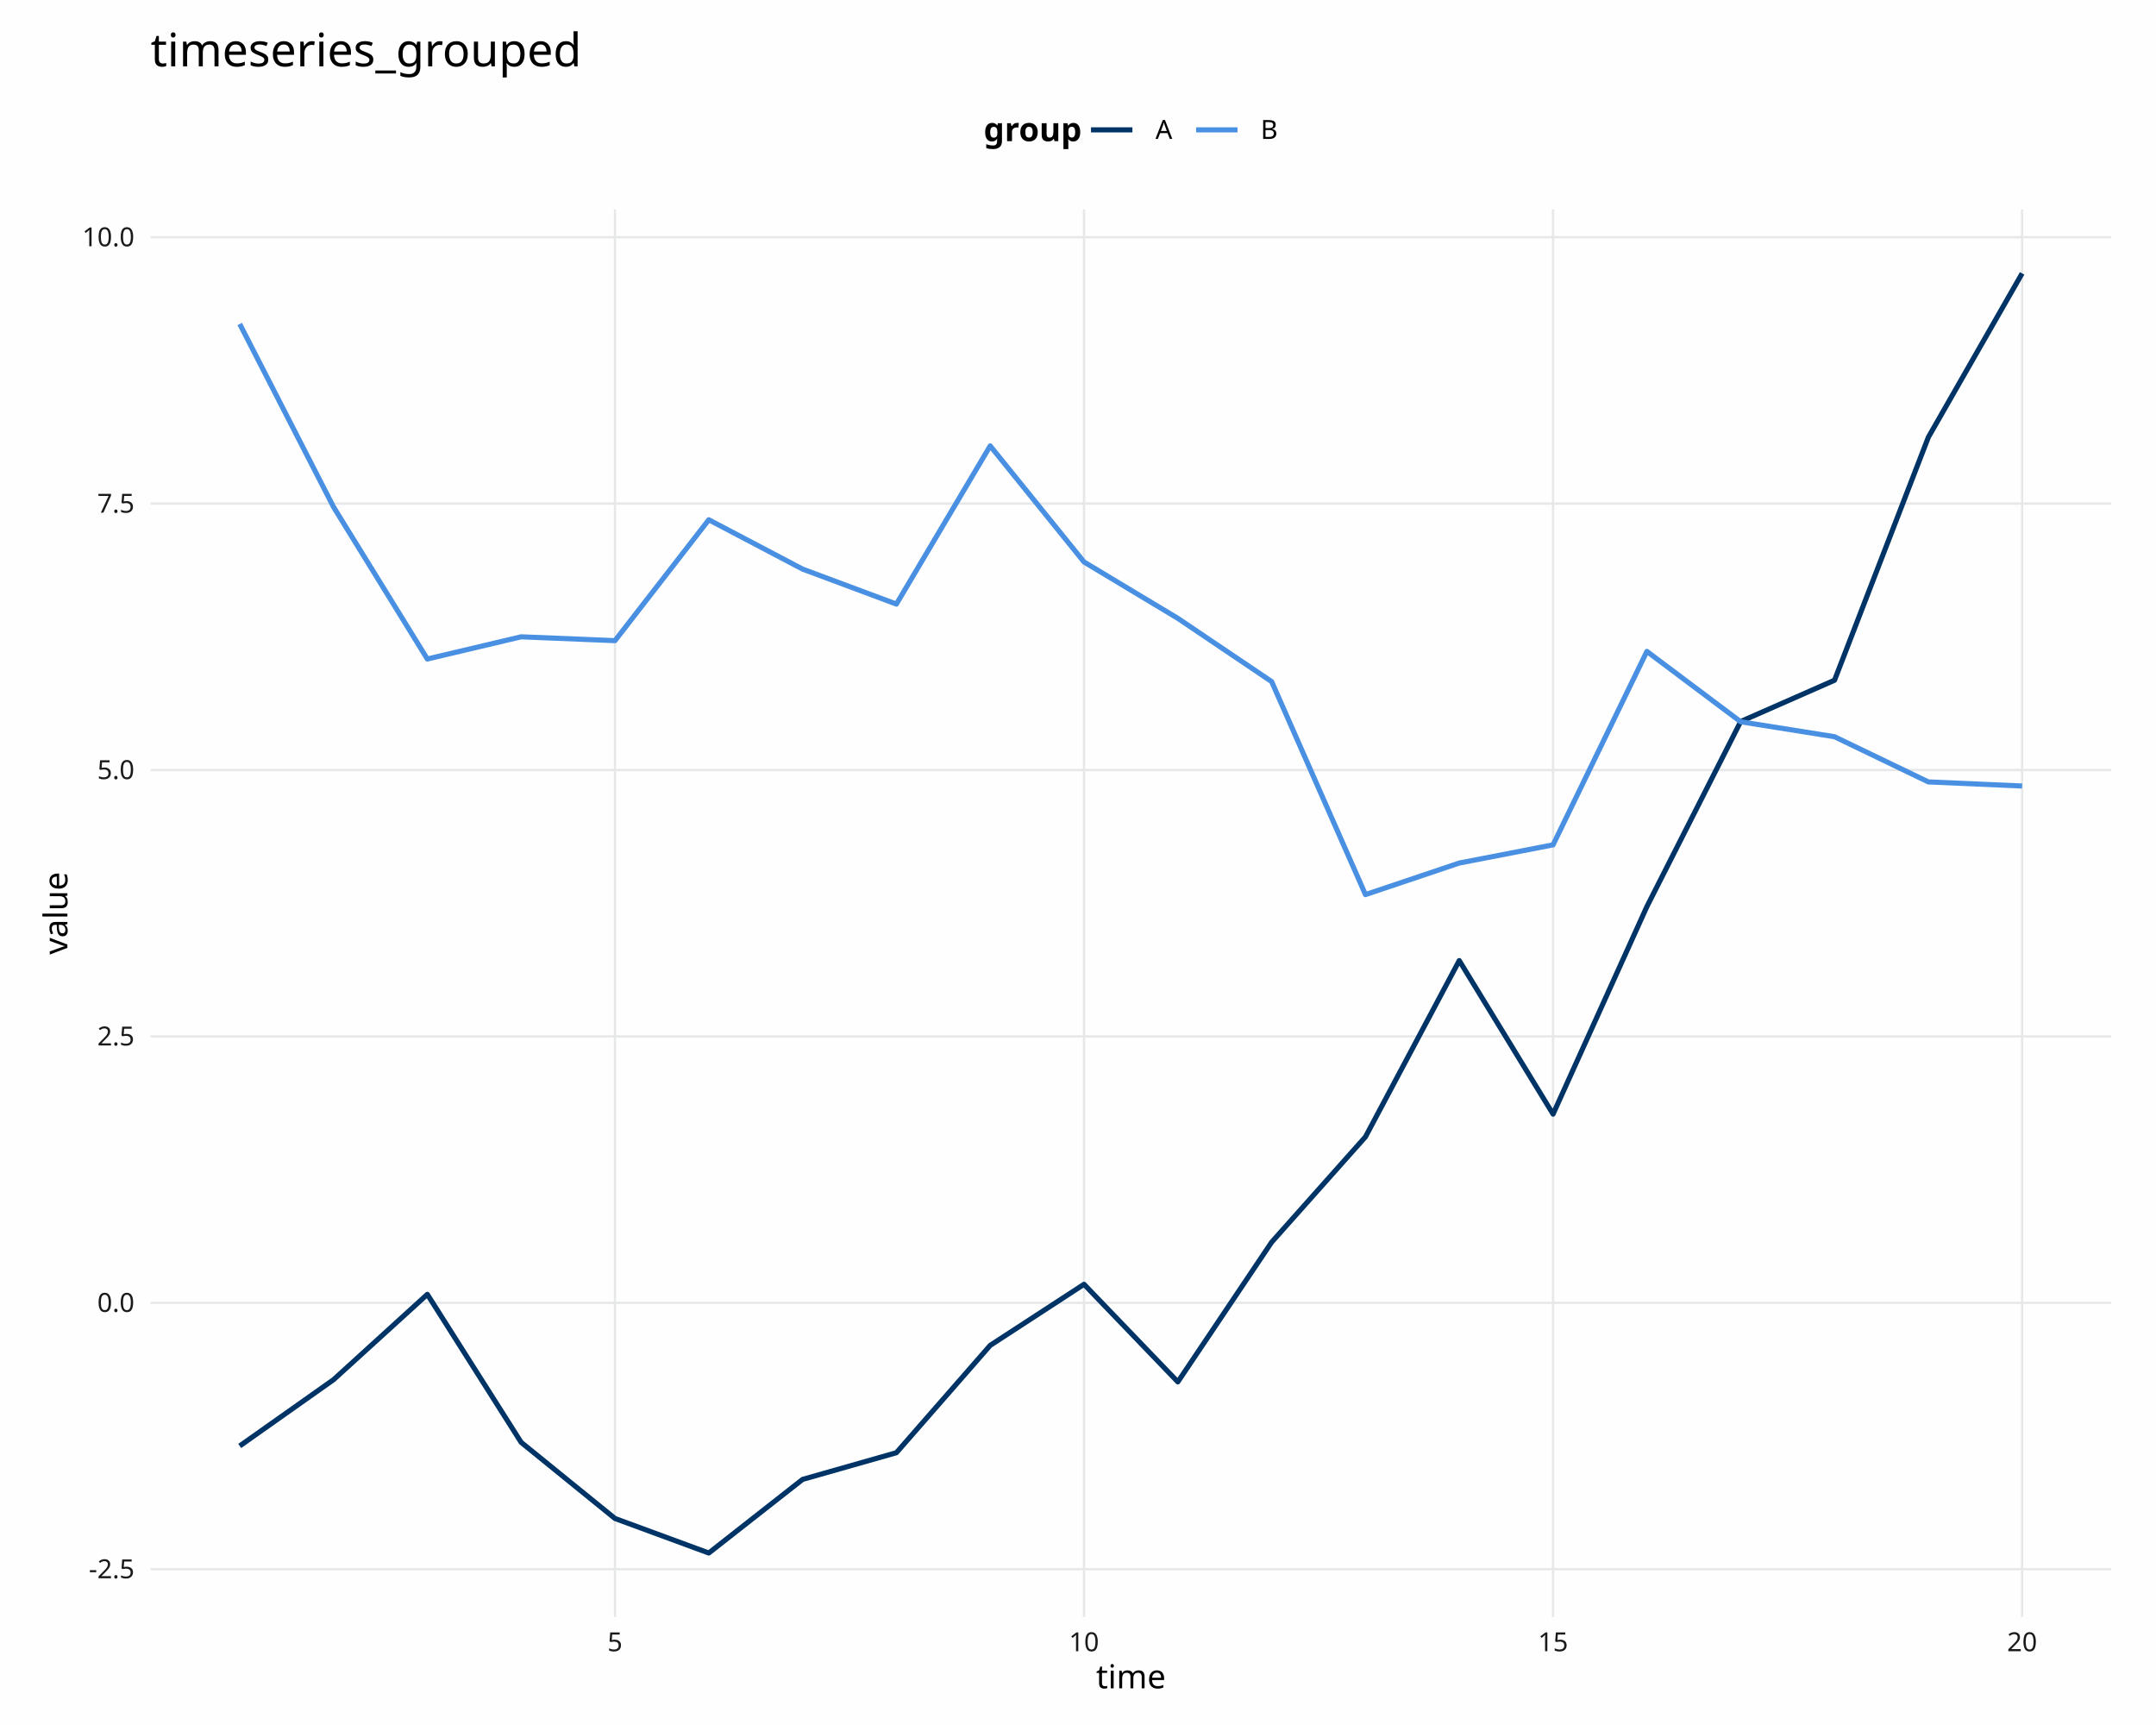
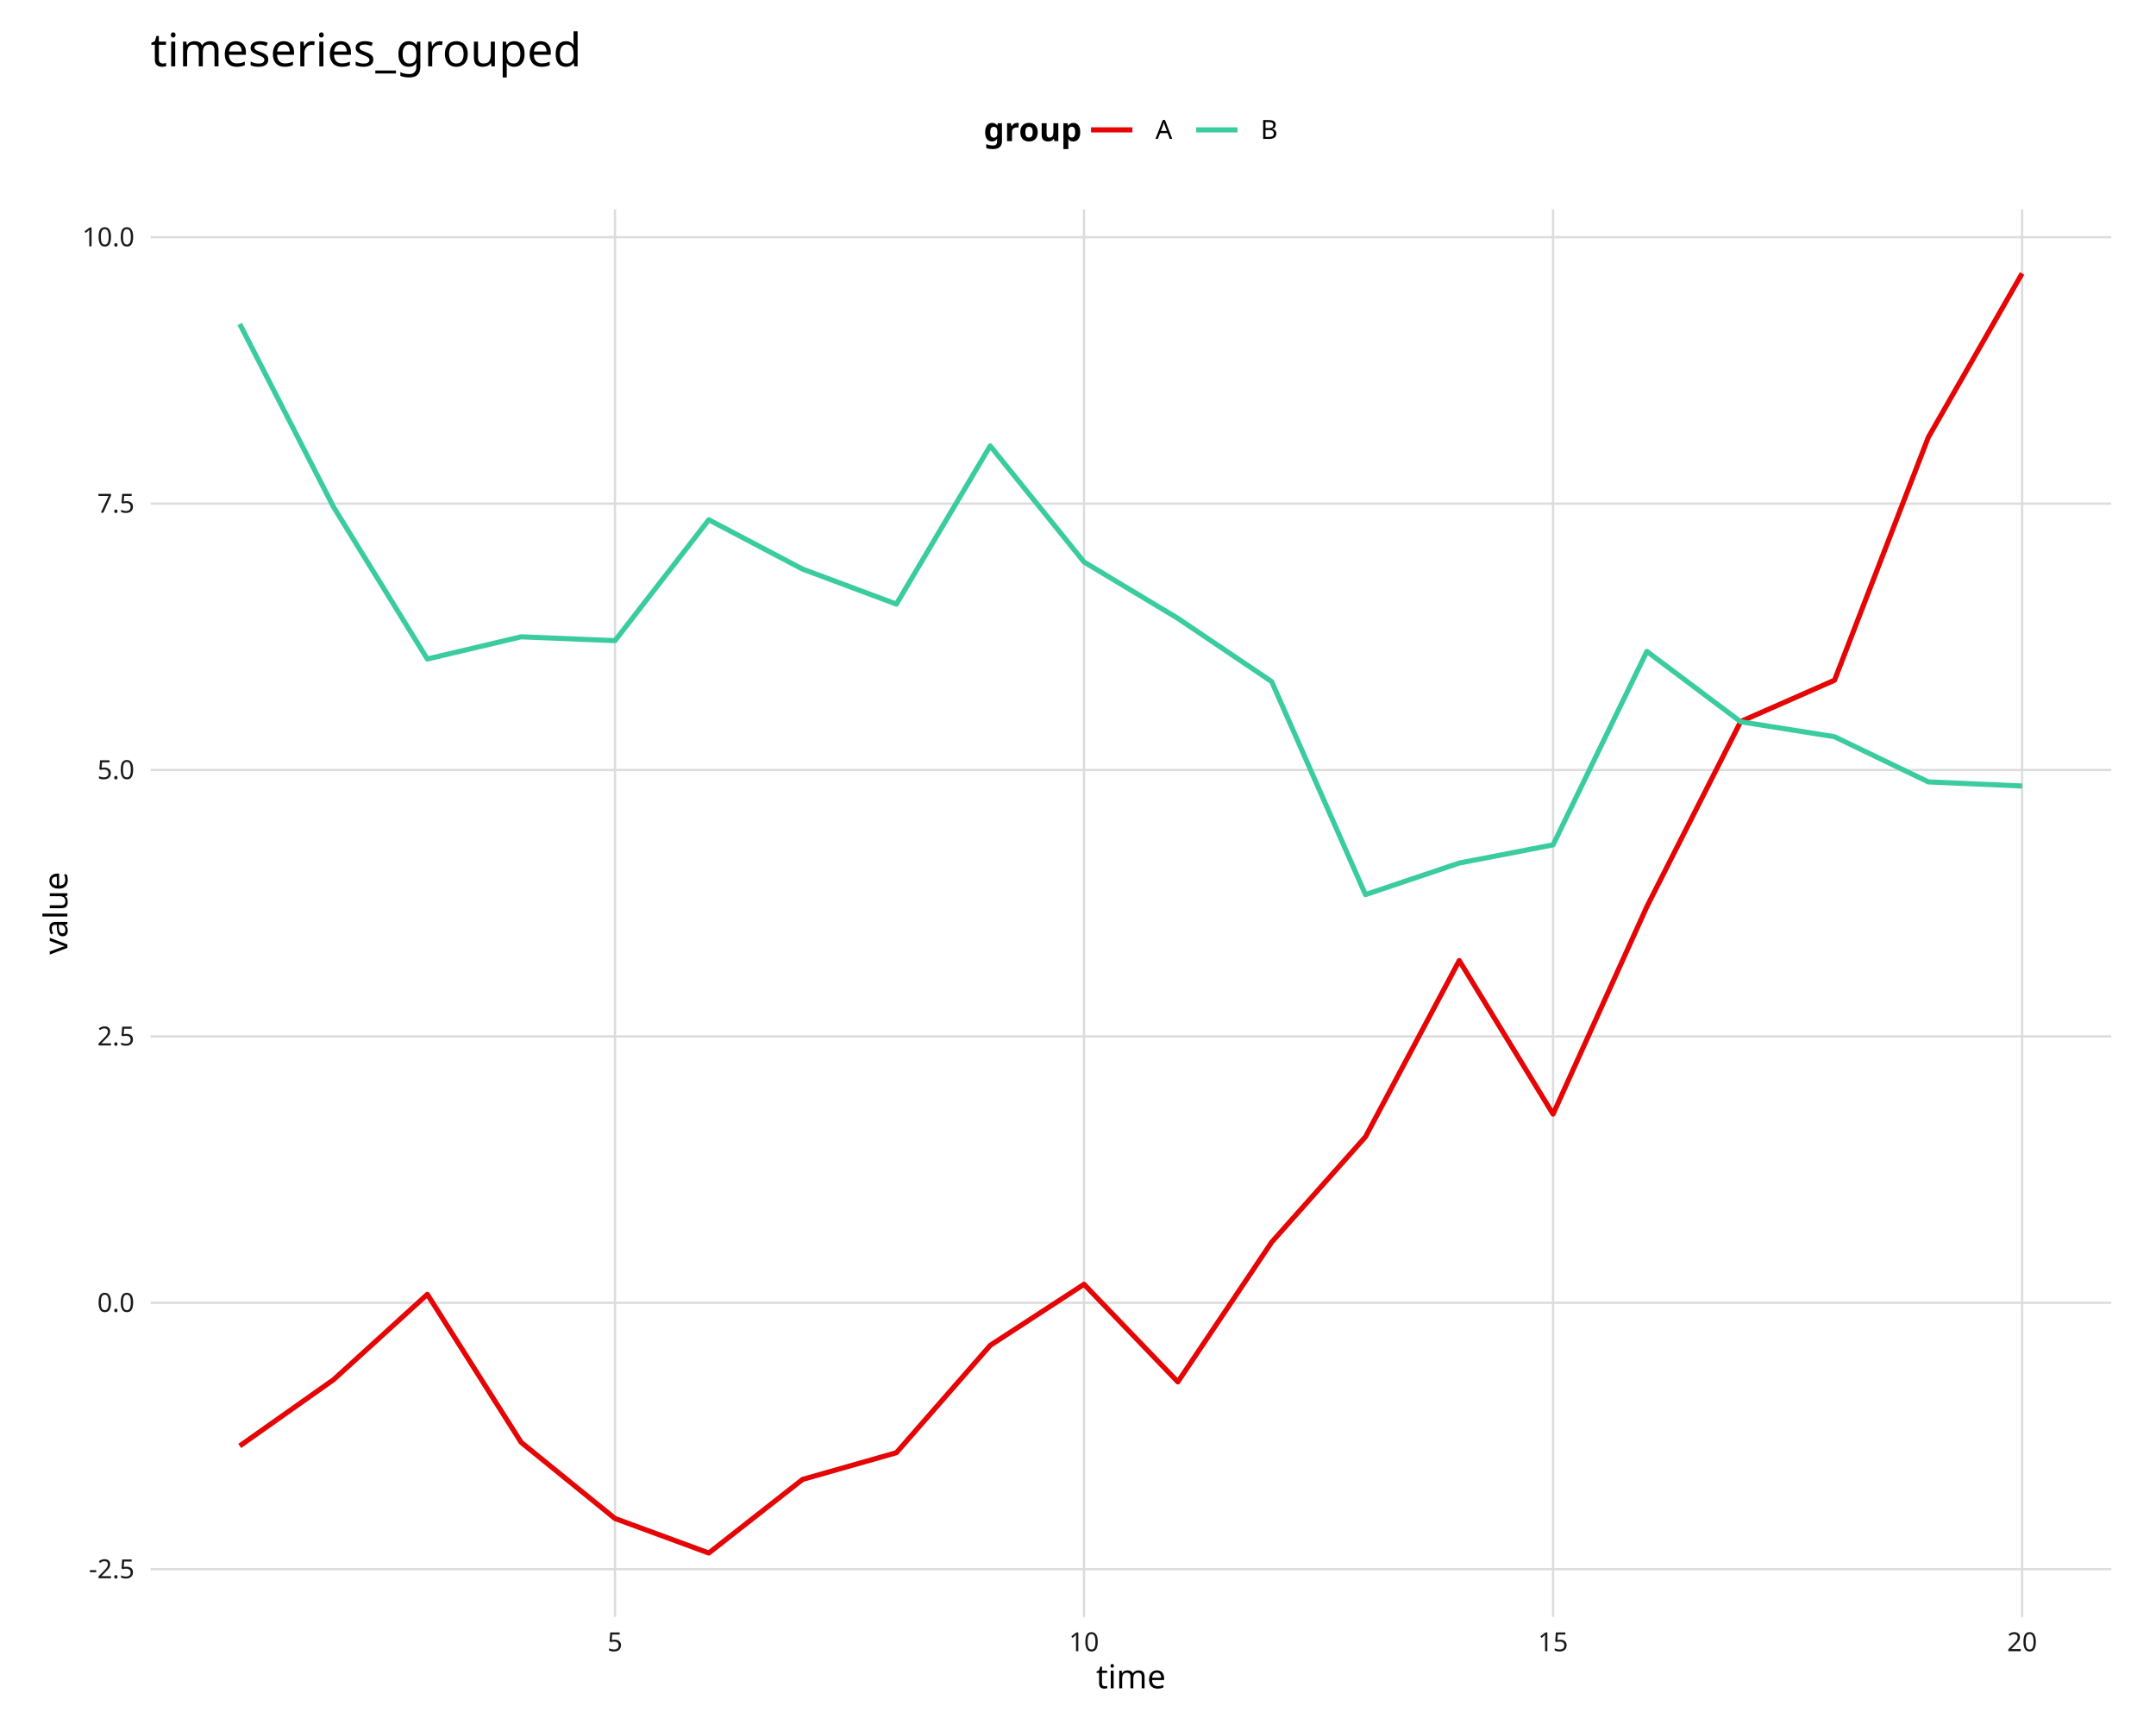
<svg xmlns="http://www.w3.org/2000/svg" class="svglite" data-engine-version="2.0" width="720.00pt" height="576.00pt" viewBox="0 0 720.00 576.00">
  <defs>
    <style type="text/css">
    .svglite line, .svglite polyline, .svglite polygon, .svglite path, .svglite rect, .svglite circle {
      fill: none;
      stroke: #000000;
      stroke-linecap: round;
      stroke-linejoin: round;
      stroke-miterlimit: 10.00;
    }
  </style>
  </defs>
  <rect width="100%" height="100%" style="stroke: none; fill: #FFFFFF;" />
  <defs>
    <clipPath id="cpMC4wMHw3MjAuMDB8MC4wMHw1NzYuMDA=">
      <rect x="0.00" y="0.00" width="720.00" height="576.00" />
    </clipPath>
  </defs>
  <g clip-path="url(#cpMC4wMHw3MjAuMDB8MC4wMHw1NzYuMDA=)">
-     <rect x="0.00" y="0.00" width="720.00" height="576.00" style="stroke-width: 1.16; stroke: none; fill: #FEFEFE;" />
+     <rect x="0.00" y="0.00" width="720.00" height="576.00" style="stroke-width: 1.16; stroke: none; fill: #FFFFFF;" />
  </g>
  <defs>
    <clipPath id="cpNTAuMjl8NzA1LjA2fDY5LjkzfDUzOS45Mw==">
      <rect x="50.29" y="69.93" width="654.76" height="470.00" />
    </clipPath>
  </defs>
  <g clip-path="url(#cpNTAuMjl8NzA1LjA2fDY5LjkzfDUzOS45Mw==)">
-     <polyline points="50.29,523.97 705.06,523.97 " style="stroke-width: 0.75; stroke: #E6E7E8; stroke-linecap: butt;" />
-     <polyline points="50.29,435.02 705.06,435.02 " style="stroke-width: 0.75; stroke: #E6E7E8; stroke-linecap: butt;" />
-     <polyline points="50.29,346.07 705.06,346.07 " style="stroke-width: 0.75; stroke: #E6E7E8; stroke-linecap: butt;" />
-     <polyline points="50.29,257.11 705.06,257.11 " style="stroke-width: 0.75; stroke: #E6E7E8; stroke-linecap: butt;" />
-     <polyline points="50.29,168.16 705.06,168.16 " style="stroke-width: 0.75; stroke: #E6E7E8; stroke-linecap: butt;" />
-     <polyline points="50.29,79.21 705.06,79.21 " style="stroke-width: 0.75; stroke: #E6E7E8; stroke-linecap: butt;" />
-     <polyline points="205.37,539.93 205.37,69.93 " style="stroke-width: 0.75; stroke: #E6E7E8; stroke-linecap: butt;" />
-     <polyline points="362.01,539.93 362.01,69.93 " style="stroke-width: 0.75; stroke: #E6E7E8; stroke-linecap: butt;" />
-     <polyline points="518.65,539.93 518.65,69.93 " style="stroke-width: 0.75; stroke: #E6E7E8; stroke-linecap: butt;" />
-     <polyline points="675.29,539.93 675.29,69.93 " style="stroke-width: 0.75; stroke: #E6E7E8; stroke-linecap: butt;" />
-     <polyline points="80.06,482.82 111.38,460.70 142.71,432.20 174.04,481.62 205.37,507.04 236.70,518.57 268.03,493.99 299.35,485.08 330.68,449.24 362.01,428.84 393.34,461.43 424.67,414.78 456.00,379.60 487.32,320.75 518.65,372.01 549.98,302.73 581.31,240.92 612.64,227.14 643.97,146.01 675.29,91.29 " style="stroke-width: 1.71; stroke: #003366; stroke-linecap: butt;" />
-     <polyline points="80.06,108.18 111.38,169.28 142.71,220.05 174.04,212.64 205.37,213.92 236.70,173.56 268.03,190.03 299.35,201.71 330.68,148.89 362.01,187.65 393.34,206.47 424.67,227.59 456.00,298.72 487.32,288.18 518.65,282.11 549.98,217.51 581.31,241.01 612.64,246.00 643.97,261.09 675.29,262.46 " style="stroke-width: 1.71; stroke: #4A90E2; stroke-linecap: butt;" />
+     <polyline points="50.29,523.97 705.06,523.97 " style="stroke-width: 0.75; stroke: #DCDCDC; stroke-linecap: butt;" />
+     <polyline points="50.29,435.02 705.06,435.02 " style="stroke-width: 0.75; stroke: #DCDCDC; stroke-linecap: butt;" />
+     <polyline points="50.29,346.07 705.06,346.07 " style="stroke-width: 0.75; stroke: #DCDCDC; stroke-linecap: butt;" />
+     <polyline points="50.29,257.11 705.06,257.11 " style="stroke-width: 0.75; stroke: #DCDCDC; stroke-linecap: butt;" />
+     <polyline points="50.29,168.16 705.06,168.16 " style="stroke-width: 0.75; stroke: #DCDCDC; stroke-linecap: butt;" />
+     <polyline points="50.29,79.21 705.06,79.21 " style="stroke-width: 0.75; stroke: #DCDCDC; stroke-linecap: butt;" />
+     <polyline points="205.37,539.93 205.37,69.93 " style="stroke-width: 0.75; stroke: #DCDCDC; stroke-linecap: butt;" />
+     <polyline points="362.01,539.93 362.01,69.93 " style="stroke-width: 0.75; stroke: #DCDCDC; stroke-linecap: butt;" />
+     <polyline points="518.65,539.93 518.65,69.93 " style="stroke-width: 0.75; stroke: #DCDCDC; stroke-linecap: butt;" />
+     <polyline points="675.29,539.93 675.29,69.93 " style="stroke-width: 0.75; stroke: #DCDCDC; stroke-linecap: butt;" />
+     <polyline points="80.06,482.82 111.38,460.70 142.71,432.20 174.04,481.62 205.37,507.04 236.70,518.57 268.03,493.99 299.35,485.08 330.68,449.24 362.01,428.84 393.34,461.43 424.67,414.78 456.00,379.60 487.32,320.75 518.65,372.01 549.98,302.73 581.31,240.92 612.64,227.14 643.97,146.01 675.29,91.29 " style="stroke-width: 1.71; stroke: #E50505; stroke-linecap: butt;" />
+     <polyline points="80.06,108.18 111.38,169.28 142.71,220.05 174.04,212.64 205.37,213.92 236.70,173.56 268.03,190.03 299.35,201.71 330.68,148.89 362.01,187.65 393.34,206.47 424.67,227.59 456.00,298.72 487.32,288.18 518.65,282.11 549.98,217.51 581.31,241.01 612.64,246.00 643.97,261.09 675.29,262.46 " style="stroke-width: 1.71; stroke: #3ACC9F; stroke-linecap: butt;" />
  </g>
  <g clip-path="url(#cpMC4wMHw3MjAuMDB8MC4wMHw1NzYuMDA=)">
    <text x="44.91" y="527.00" text-anchor="end" style="font-size: 8.80px; fill: #1A1A1A; font-family: sans;" textLength="15.16px" lengthAdjust="spacingAndGlyphs">-2.5</text>
    <text x="44.91" y="438.05" text-anchor="end" style="font-size: 8.80px; fill: #1A1A1A; font-family: sans;" textLength="12.23px" lengthAdjust="spacingAndGlyphs">0.0</text>
    <text x="44.91" y="349.09" text-anchor="end" style="font-size: 8.80px; fill: #1A1A1A; font-family: sans;" textLength="12.23px" lengthAdjust="spacingAndGlyphs">2.5</text>
    <text x="44.91" y="260.14" text-anchor="end" style="font-size: 8.80px; fill: #1A1A1A; font-family: sans;" textLength="12.23px" lengthAdjust="spacingAndGlyphs">5.0</text>
    <text x="44.91" y="171.19" text-anchor="end" style="font-size: 8.80px; fill: #1A1A1A; font-family: sans;" textLength="12.23px" lengthAdjust="spacingAndGlyphs">7.5</text>
    <text x="44.91" y="82.24" text-anchor="end" style="font-size: 8.80px; fill: #1A1A1A; font-family: sans;" textLength="17.13px" lengthAdjust="spacingAndGlyphs">10.0</text>
    <text x="205.37" y="551.37" text-anchor="middle" style="font-size: 8.80px; fill: #1A1A1A; font-family: sans;" textLength="4.89px" lengthAdjust="spacingAndGlyphs">5</text>
    <text x="362.01" y="551.37" text-anchor="middle" style="font-size: 8.80px; fill: #1A1A1A; font-family: sans;" textLength="9.79px" lengthAdjust="spacingAndGlyphs">10</text>
    <text x="518.65" y="551.37" text-anchor="middle" style="font-size: 8.80px; fill: #1A1A1A; font-family: sans;" textLength="9.79px" lengthAdjust="spacingAndGlyphs">15</text>
    <text x="675.29" y="551.37" text-anchor="middle" style="font-size: 8.80px; fill: #1A1A1A; font-family: sans;" textLength="9.79px" lengthAdjust="spacingAndGlyphs">20</text>
    <text x="377.68" y="563.75" text-anchor="middle" style="font-size: 11.00px; font-family: sans;" textLength="20.78px" lengthAdjust="spacingAndGlyphs">time</text>
    <text transform="translate(22.51,304.93) rotate(-90)" text-anchor="middle" style="font-size: 11.00px; font-family: sans;" textLength="26.30px" lengthAdjust="spacingAndGlyphs">value</text>
    <text x="328.50" y="47.14" style="font-size: 11.00px; font-weight: bold; font-family: sans;" textLength="28.14px" lengthAdjust="spacingAndGlyphs">group</text>
-     <line x1="364.34" y1="43.36" x2="378.17" y2="43.36" style="stroke-width: 1.71; stroke: #003366; stroke-linecap: butt;" />
-     <line x1="399.45" y1="43.36" x2="413.27" y2="43.36" style="stroke-width: 1.71; stroke: #4A90E2; stroke-linecap: butt;" />
+     <line x1="364.34" y1="43.36" x2="378.17" y2="43.36" style="stroke-width: 1.71; stroke: #E50505; stroke-linecap: butt;" />
+     <line x1="399.45" y1="43.36" x2="413.27" y2="43.36" style="stroke-width: 1.71; stroke: #3ACC9F; stroke-linecap: butt;" />
    <text x="385.87" y="46.38" style="font-size: 8.80px; font-family: sans;" textLength="5.87px" lengthAdjust="spacingAndGlyphs">A</text>
    <text x="420.98" y="46.38" style="font-size: 8.80px; font-family: sans;" textLength="5.87px" lengthAdjust="spacingAndGlyphs">B</text>
    <text x="50.29" y="22.16" style="font-size: 15.40px; font-family: sans;" textLength="135.27px" lengthAdjust="spacingAndGlyphs">timeseries_grouped</text>
  </g>
</svg>
